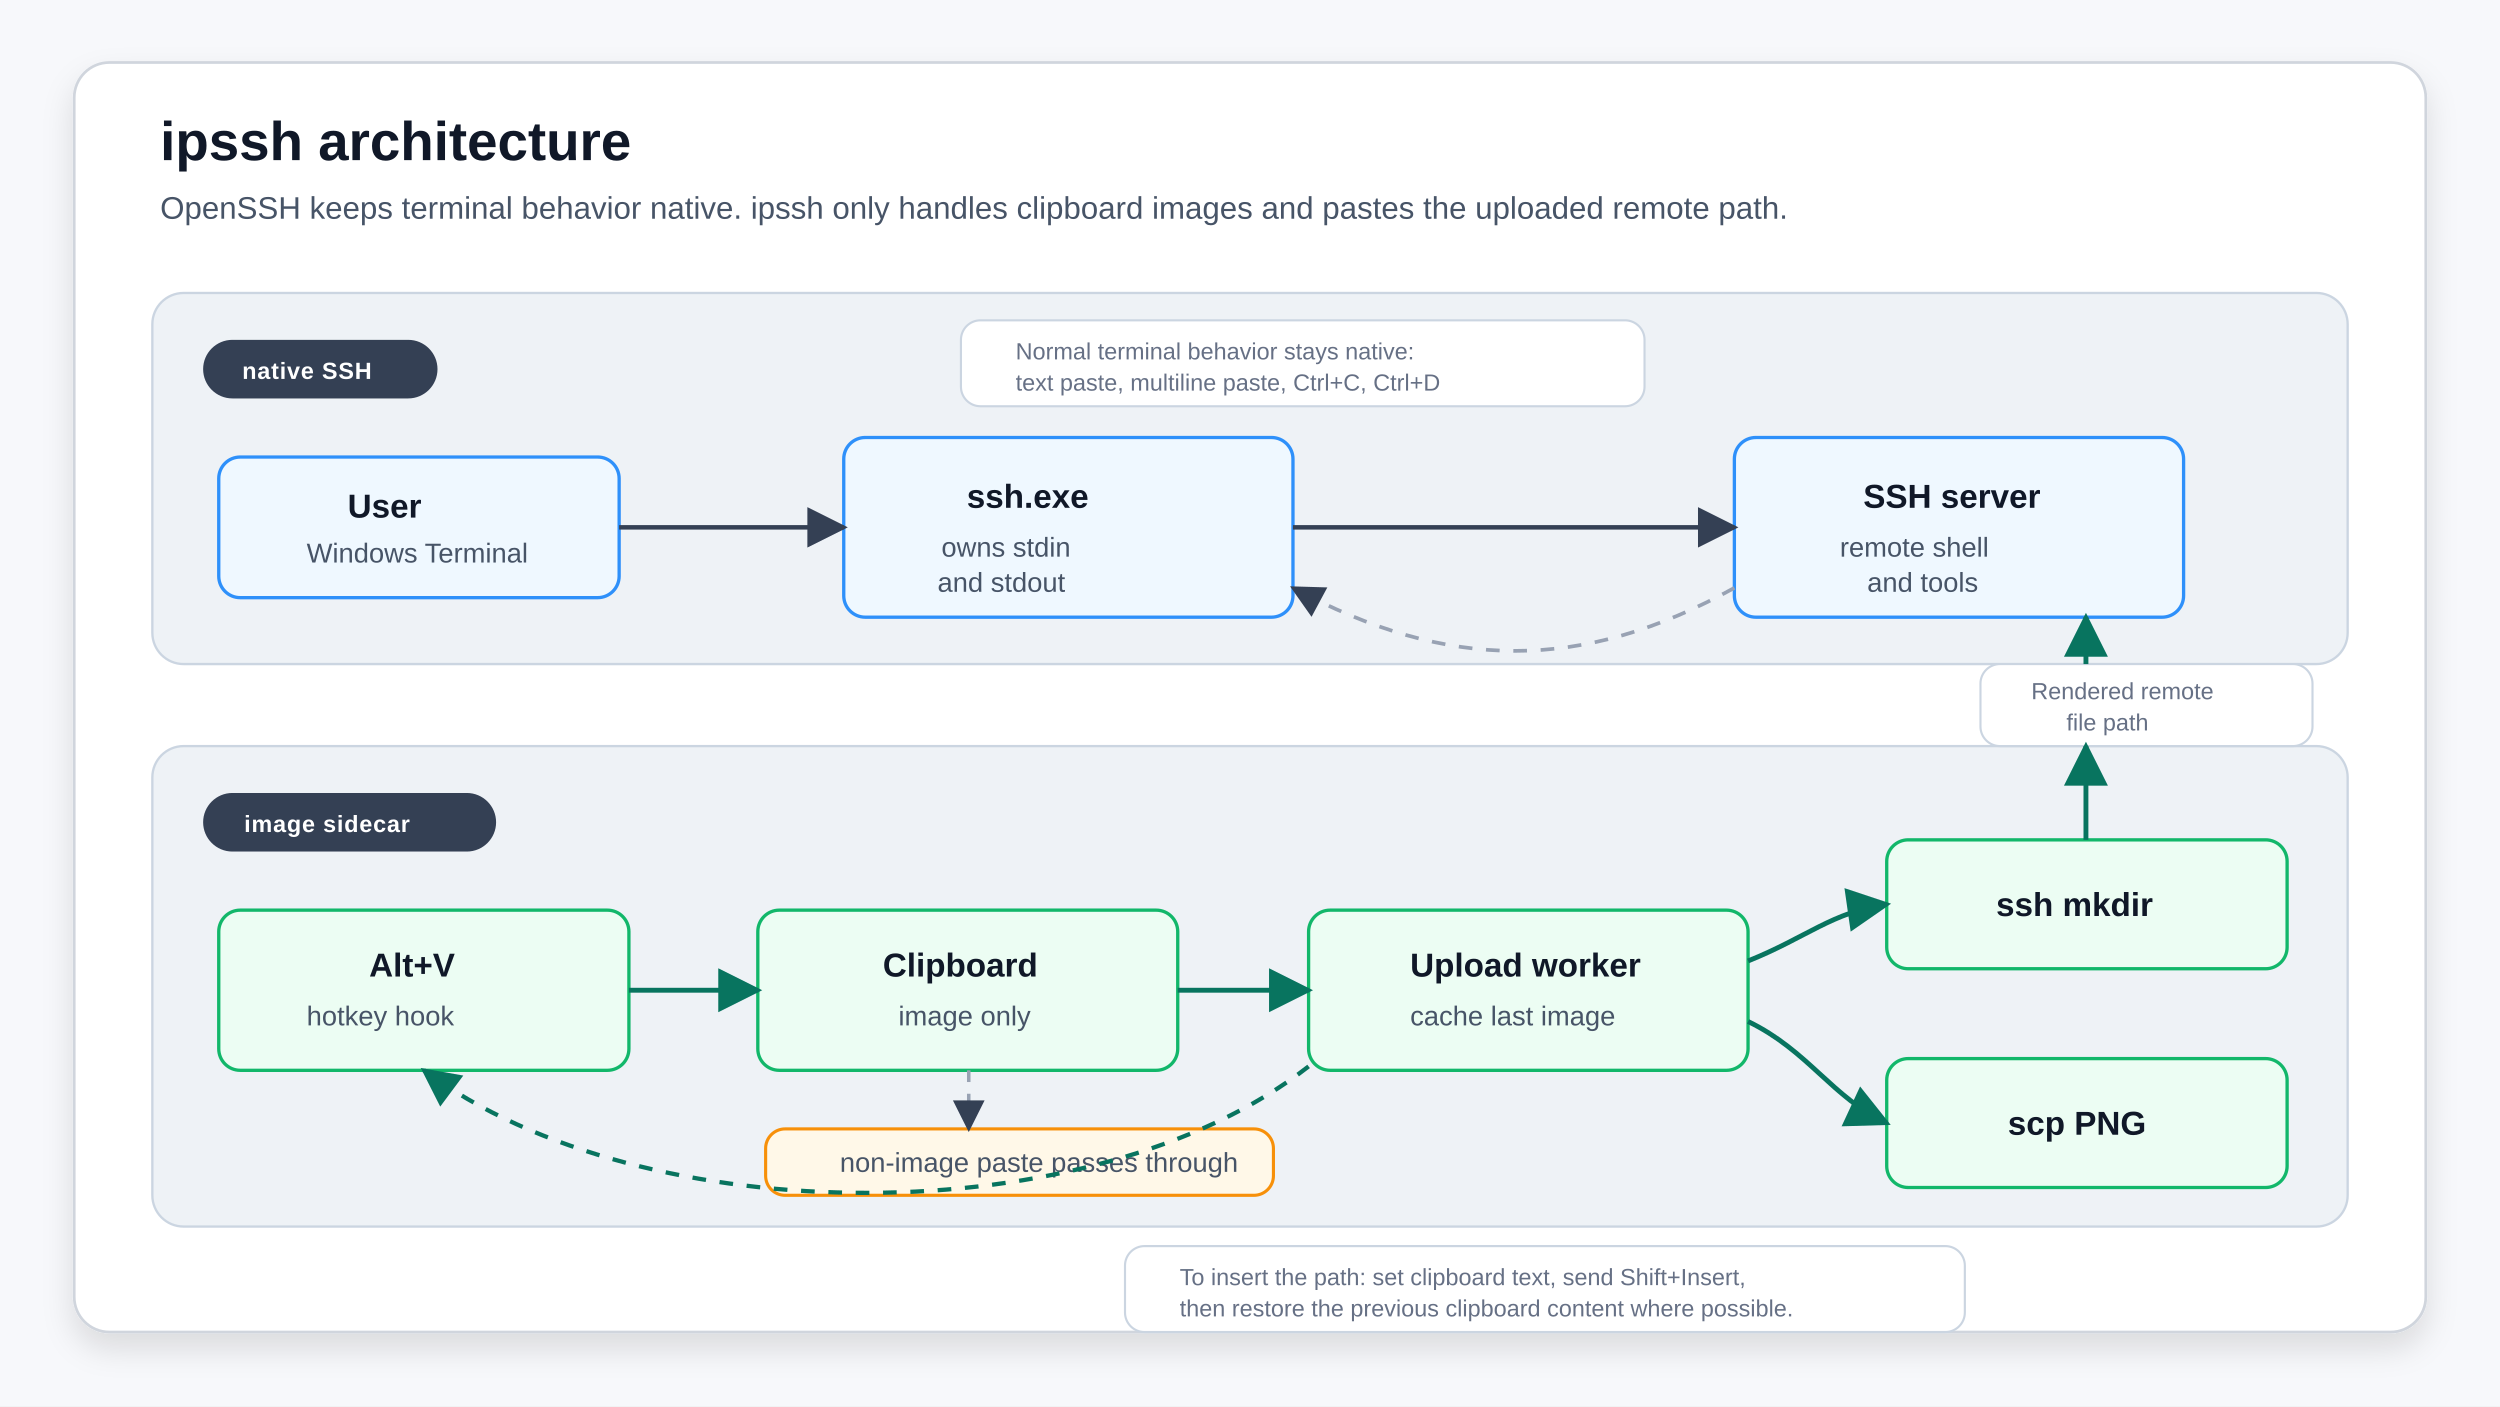
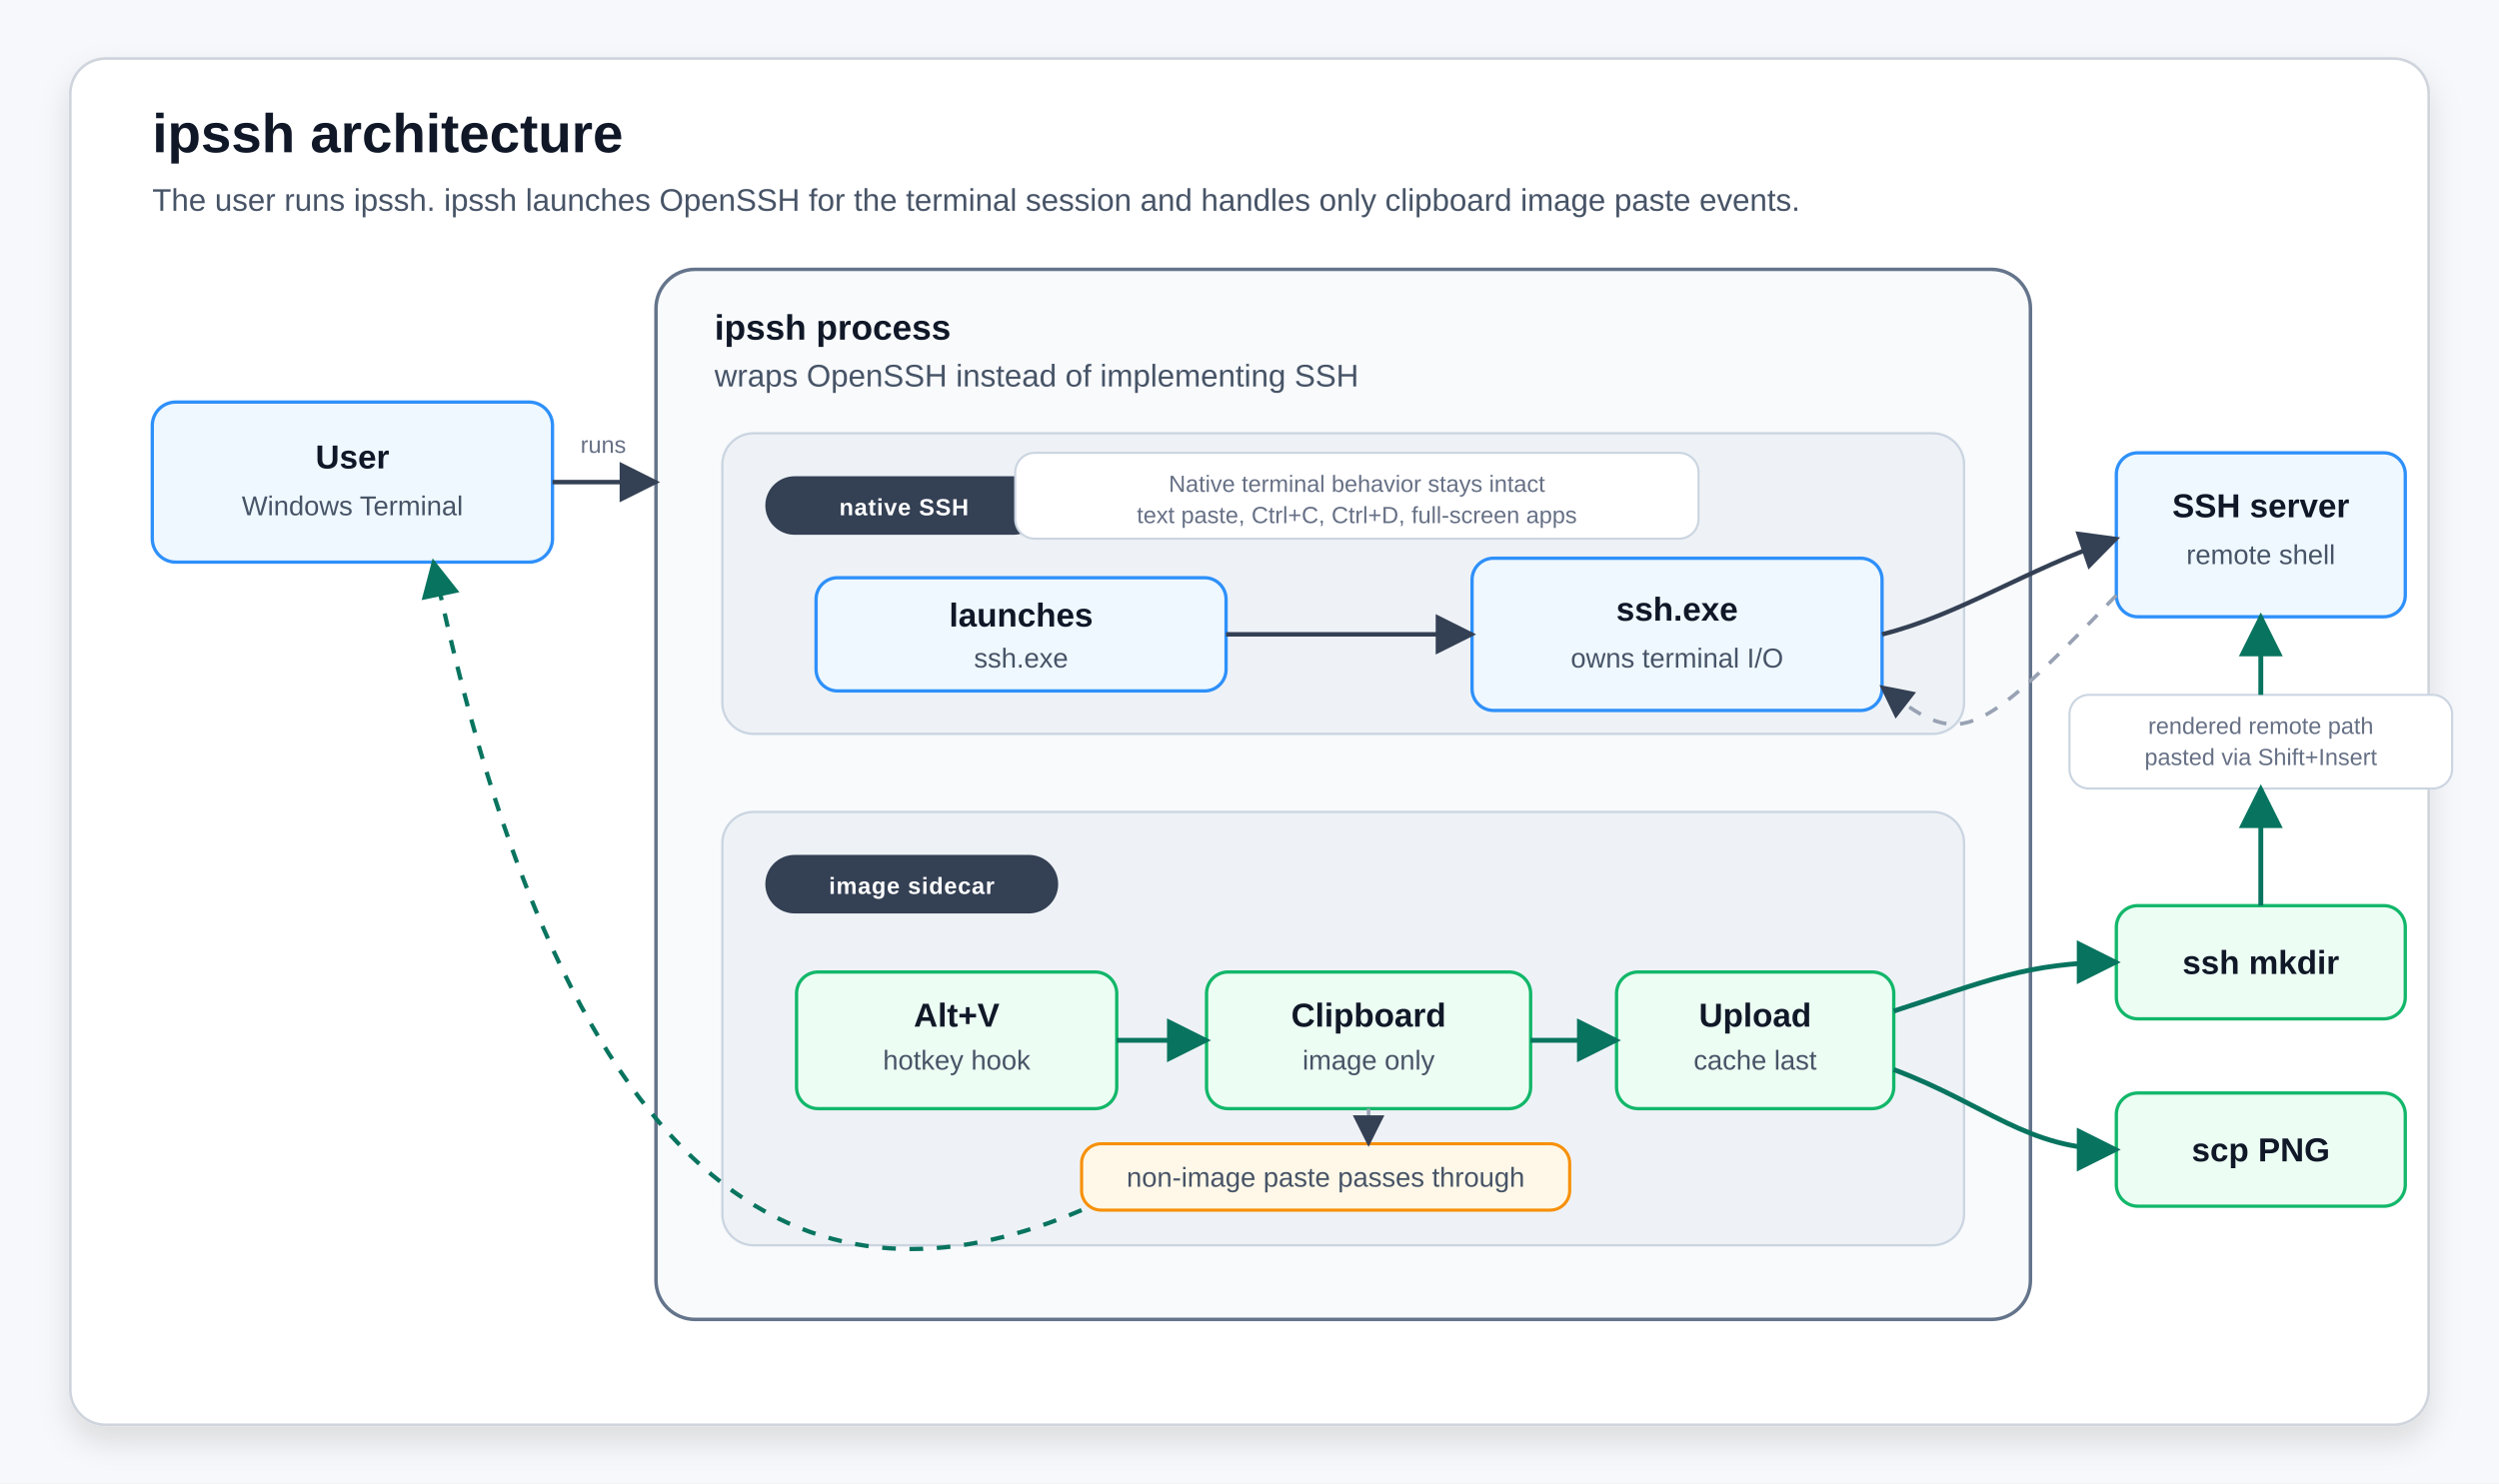
- <svg xmlns="http://www.w3.org/2000/svg" width="1280" height="720" viewBox="0 0 1280 720" role="img" aria-labelledby="title desc">
+ <svg xmlns="http://www.w3.org/2000/svg" width="1280" height="760" viewBox="0 0 1280 760" role="img" aria-labelledby="title desc">
  <defs>
    <marker id="arrowDark" viewBox="0 0 10 10" refX="9" refY="5" markerWidth="9" markerHeight="9" orient="auto-start-reverse">
      <path d="M 0 0 L 10 5 L 0 10 z" fill="#344054" />
    </marker>
    <marker id="arrowGreen" viewBox="0 0 10 10" refX="9" refY="5" markerWidth="9" markerHeight="9" orient="auto-start-reverse">
      <path d="M 0 0 L 10 5 L 0 10 z" fill="#08745F" />
    </marker>
    <filter id="shadow" x="-8%" y="-10%" width="116%" height="125%">
      <feDropShadow dx="0" dy="8" stdDeviation="8" flood-color="#101828" flood-opacity="0.12" />
    </filter>
    <style>
      .bg { fill: #f7f8fb; }
      .panel { fill: #ffffff; stroke: #d0d5dd; stroke-width: 1.4; filter: url(#shadow); }
+       .container { fill: #f8fafc; stroke: #64748b; stroke-width: 1.8; }
      .band { fill: #eef2f6; stroke: #cbd5e1; stroke-width: 1.2; }
      .blue { fill: #eff8ff; stroke: #2e90fa; stroke-width: 1.7; }
      .green { fill: #ecfdf3; stroke: #12b76a; stroke-width: 1.7; }
      .amber { fill: #fff8e8; stroke: #f79009; stroke-width: 1.6; }
      .note { fill: #ffffff; stroke: #cbd5e1; stroke-width: 1.1; }
      .badge { fill: #344054; }
      .title { fill: #101828; font: 700 28px "Segoe UI", Arial, sans-serif; }
      .subtitle { fill: #475467; font: 400 16px "Segoe UI", Arial, sans-serif; }
-       .label { fill: #101828; font: 700 17px "Segoe UI", Arial, sans-serif; }
-       .small { fill: #475467; font: 400 14px "Segoe UI", Arial, sans-serif; }
-       .tiny { fill: #667085; font: 400 12px "Segoe UI", Arial, sans-serif; }
-       .badgeText { fill: #ffffff; font: 700 12px "Segoe UI", Arial, sans-serif; letter-spacing: .4px; }
+       .sectionTitle { fill: #101828; font: 700 18px "Segoe UI", Arial, sans-serif; }
+       .label { fill: #101828; font: 700 17px "Segoe UI", Arial, sans-serif; text-anchor: middle; }
+       .small { fill: #475467; font: 400 14px "Segoe UI", Arial, sans-serif; text-anchor: middle; }
+       .tiny { fill: #667085; font: 400 12px "Segoe UI", Arial, sans-serif; text-anchor: middle; }
+       .badgeText { fill: #ffffff; font: 700 12px "Segoe UI", Arial, sans-serif; letter-spacing: .4px; text-anchor: middle; }
      .darkLine { fill: none; stroke: #344054; stroke-width: 2.3; marker-end: url(#arrowDark); }
      .darkReturn { fill: none; stroke: #98a2b3; stroke-width: 1.9; stroke-dasharray: 7 7; marker-end: url(#arrowDark); }
      .greenLine { fill: none; stroke: #08745F; stroke-width: 2.5; marker-end: url(#arrowGreen); }
      .greenReturn { fill: none; stroke: #08745F; stroke-width: 2.2; stroke-dasharray: 7 7; marker-end: url(#arrowGreen); }
      .mutedLine { fill: none; stroke: #98a2b3; stroke-width: 1.8; stroke-dasharray: 6 6; marker-end: url(#arrowDark); }
    </style>
  </defs>
-   <rect class="bg" width="1280" height="720" />
-   <rect class="panel" x="38" y="32" width="1204" height="650" rx="18" />
-   <text class="title" x="82" y="82">ipssh architecture</text>
-   <text class="subtitle" x="82" y="112">OpenSSH keeps terminal behavior native. ipssh only handles clipboard images and pastes the uploaded remote path.</text>
-   <rect class="band" x="78" y="150" width="1124" height="190" rx="16" />
-   <rect class="badge" x="104" y="174" width="120" height="30" rx="15" />
-   <text class="badgeText" x="124" y="194">native SSH</text>
-   <rect class="blue" x="112" y="234" width="205" height="72" rx="11" />
-   <text class="label" x="178" y="265">User</text>
-   <text class="small" x="157" y="288">Windows Terminal</text>
-   <rect class="blue" x="432" y="224" width="230" height="92" rx="11" />
-   <text class="label" x="495" y="260">ssh.exe</text>
-   <text class="small" x="482" y="285">owns stdin</text>
-   <text class="small" x="480" y="303">and stdout</text>
-   <rect class="blue" x="888" y="224" width="230" height="92" rx="11" />
-   <text class="label" x="954" y="260">SSH server</text>
-   <text class="small" x="942" y="285">remote shell</text>
-   <text class="small" x="956" y="303">and tools</text>
-   <rect class="note" x="492" y="164" width="350" height="44" rx="10" />
-   <text class="tiny" x="520" y="184">Normal terminal behavior stays native:</text>
-   <text class="tiny" x="520" y="200">text paste, multiline paste, Ctrl+C, Ctrl+D</text>
-   <path class="darkLine" d="M 317 270 L 432 270" />
-   <path class="darkLine" d="M 662 270 L 888 270" />
-   <path class="darkReturn" d="M 888 301 C 810 344, 742 344, 662 301" />
-   <rect class="band" x="78" y="382" width="1124" height="246" rx="16" />
-   <rect class="badge" x="104" y="406" width="150" height="30" rx="15" />
-   <text class="badgeText" x="125" y="426">image sidecar</text>
-   <rect class="green" x="112" y="466" width="210" height="82" rx="11" />
-   <text class="label" x="189" y="500">Alt+V</text>
-   <text class="small" x="157" y="525">hotkey hook</text>
-   <rect class="green" x="388" y="466" width="215" height="82" rx="11" />
-   <text class="label" x="452" y="500">Clipboard</text>
-   <text class="small" x="460" y="525">image only</text>
-   <rect class="green" x="670" y="466" width="225" height="82" rx="11" />
-   <text class="label" x="722" y="500">Upload worker</text>
-   <text class="small" x="722" y="525">cache last image</text>
-   <rect class="green" x="966" y="430" width="205" height="66" rx="11" />
-   <text class="label" x="1022" y="469">ssh mkdir</text>
-   <rect class="green" x="966" y="542" width="205" height="66" rx="11" />
-   <text class="label" x="1028" y="581">scp PNG</text>
-   <rect class="amber" x="392" y="578" width="260" height="34" rx="10" />
-   <text class="small" x="430" y="600">non-image paste passes through</text>
-   <rect class="note" x="576" y="638" width="430" height="44" rx="10" />
-   <text class="tiny" x="604" y="658">To insert the path: set clipboard text, send Shift+Insert,</text>
-   <text class="tiny" x="604" y="674">then restore the previous clipboard content where possible.</text>
-   <rect class="note" x="1014" y="340" width="170" height="42" rx="10" />
-   <text class="tiny" x="1040" y="358">Rendered remote</text>
-   <text class="tiny" x="1058" y="374">file path</text>
-   <path class="greenLine" d="M 322 507 L 388 507" />
-   <path class="greenLine" d="M 603 507 L 670 507" />
-   <path class="greenLine" d="M 895 492 C 925 480, 938 467, 966 463" />
-   <path class="greenLine" d="M 895 523 C 926 538, 938 562, 966 575" />
-   <path class="greenLine" d="M 1068 430 L 1068 382" />
-   <path class="greenLine" d="M 1068 340 L 1068 316" />
-   <path class="greenReturn" d="M 670 546 C 560 632, 330 632, 217 548" />
-   <path class="mutedLine" d="M 496 548 L 496 578" />
+   <rect class="bg" width="1280" height="760" />
+   <rect class="panel" x="36" y="30" width="1208" height="700" rx="18" />
+   <text class="title" x="78" y="78">ipssh architecture</text>
+   <text class="subtitle" x="78" y="108">The user runs ipssh. ipssh launches OpenSSH for the terminal session and handles only clipboard image paste events.</text>
+   <rect class="blue" x="78" y="206" width="205" height="82" rx="12" />
+   <text class="label" x="180.5" y="240">User</text>
+   <text class="small" x="180.5" y="264">Windows Terminal</text>
+   <rect class="container" x="336" y="138" width="704" height="538" rx="20" />
+   <text class="sectionTitle" x="366" y="174">ipssh process</text>
+   <text class="subtitle" x="366" y="198">wraps OpenSSH instead of implementing SSH</text>
+   <rect class="band" x="370" y="222" width="636" height="154" rx="16" />
+   <rect class="badge" x="392" y="244" width="142" height="30" rx="15" />
+   <text class="badgeText" x="463" y="264">native SSH</text>
+   <rect class="blue" x="418" y="296" width="210" height="58" rx="11" />
+   <text class="label" x="523" y="321">launches</text>
+   <text class="small" x="523" y="342">ssh.exe</text>
+   <rect class="blue" x="754" y="286" width="210" height="78" rx="11" />
+   <text class="label" x="859" y="318">ssh.exe</text>
+   <text class="small" x="859" y="342">owns terminal I/O</text>
+   <rect class="note" x="520" y="232" width="350" height="44" rx="10" />
+   <text class="tiny" x="695" y="252">Native terminal behavior stays intact</text>
+   <text class="tiny" x="695" y="268">text paste, Ctrl+C, Ctrl+D, full-screen apps</text>
+   <rect class="band" x="370" y="416" width="636" height="222" rx="16" />
+   <rect class="badge" x="392" y="438" width="150" height="30" rx="15" />
+   <text class="badgeText" x="467" y="458">image sidecar</text>
+   <rect class="green" x="408" y="498" width="164" height="70" rx="11" />
+   <text class="label" x="490" y="526">Alt+V</text>
+   <text class="small" x="490" y="548">hotkey hook</text>
+   <rect class="green" x="618" y="498" width="166" height="70" rx="11" />
+   <text class="label" x="701" y="526">Clipboard</text>
+   <text class="small" x="701" y="548">image only</text>
+   <rect class="green" x="828" y="498" width="142" height="70" rx="11" />
+   <text class="label" x="899" y="526">Upload</text>
+   <text class="small" x="899" y="548">cache last</text>
+   <rect class="amber" x="554" y="586" width="250" height="34" rx="10" />
+   <text class="small" x="679" y="608">non-image paste passes through</text>
+   <rect class="green" x="1084" y="464" width="148" height="58" rx="11" />
+   <text class="label" x="1158" y="499">ssh mkdir</text>
+   <rect class="green" x="1084" y="560" width="148" height="58" rx="11" />
+   <text class="label" x="1158" y="595">scp PNG</text>
+   <rect class="blue" x="1084" y="232" width="148" height="84" rx="11" />
+   <text class="label" x="1158" y="265">SSH server</text>
+   <text class="small" x="1158" y="289">remote shell</text>
+   <rect class="note" x="1060" y="356" width="196" height="48" rx="10" />
+   <text class="tiny" x="1158" y="376">rendered remote path</text>
+   <text class="tiny" x="1158" y="392">pasted via Shift+Insert</text>
+   <path class="darkLine" d="M 283 247 L 336 247" />
+   <text class="tiny" x="309" y="232">runs</text>
+   <path class="darkLine" d="M 628 325 L 754 325" />
+   <path class="darkLine" d="M 964 325 C 1004 315, 1037 292, 1084 276" />
+   <path class="darkReturn" d="M 1084 305 C 1010 382, 1004 383, 964 352" />
+   <path class="greenLine" d="M 572 533 L 618 533" />
+   <path class="greenLine" d="M 784 533 L 828 533" />
+   <path class="greenLine" d="M 970 518 C 1017 503, 1038 493, 1084 493" />
+   <path class="greenLine" d="M 970 548 C 1018 566, 1038 589, 1084 589" />
+   <path class="greenLine" d="M 1158 464 L 1158 404" />
+   <path class="greenLine" d="M 1158 356 L 1158 316" />
+   <path class="greenReturn" d="M 554 620 C 432 672, 296 642, 222 288" />
+   <path class="mutedLine" d="M 701 568 L 701 586" />
</svg>
